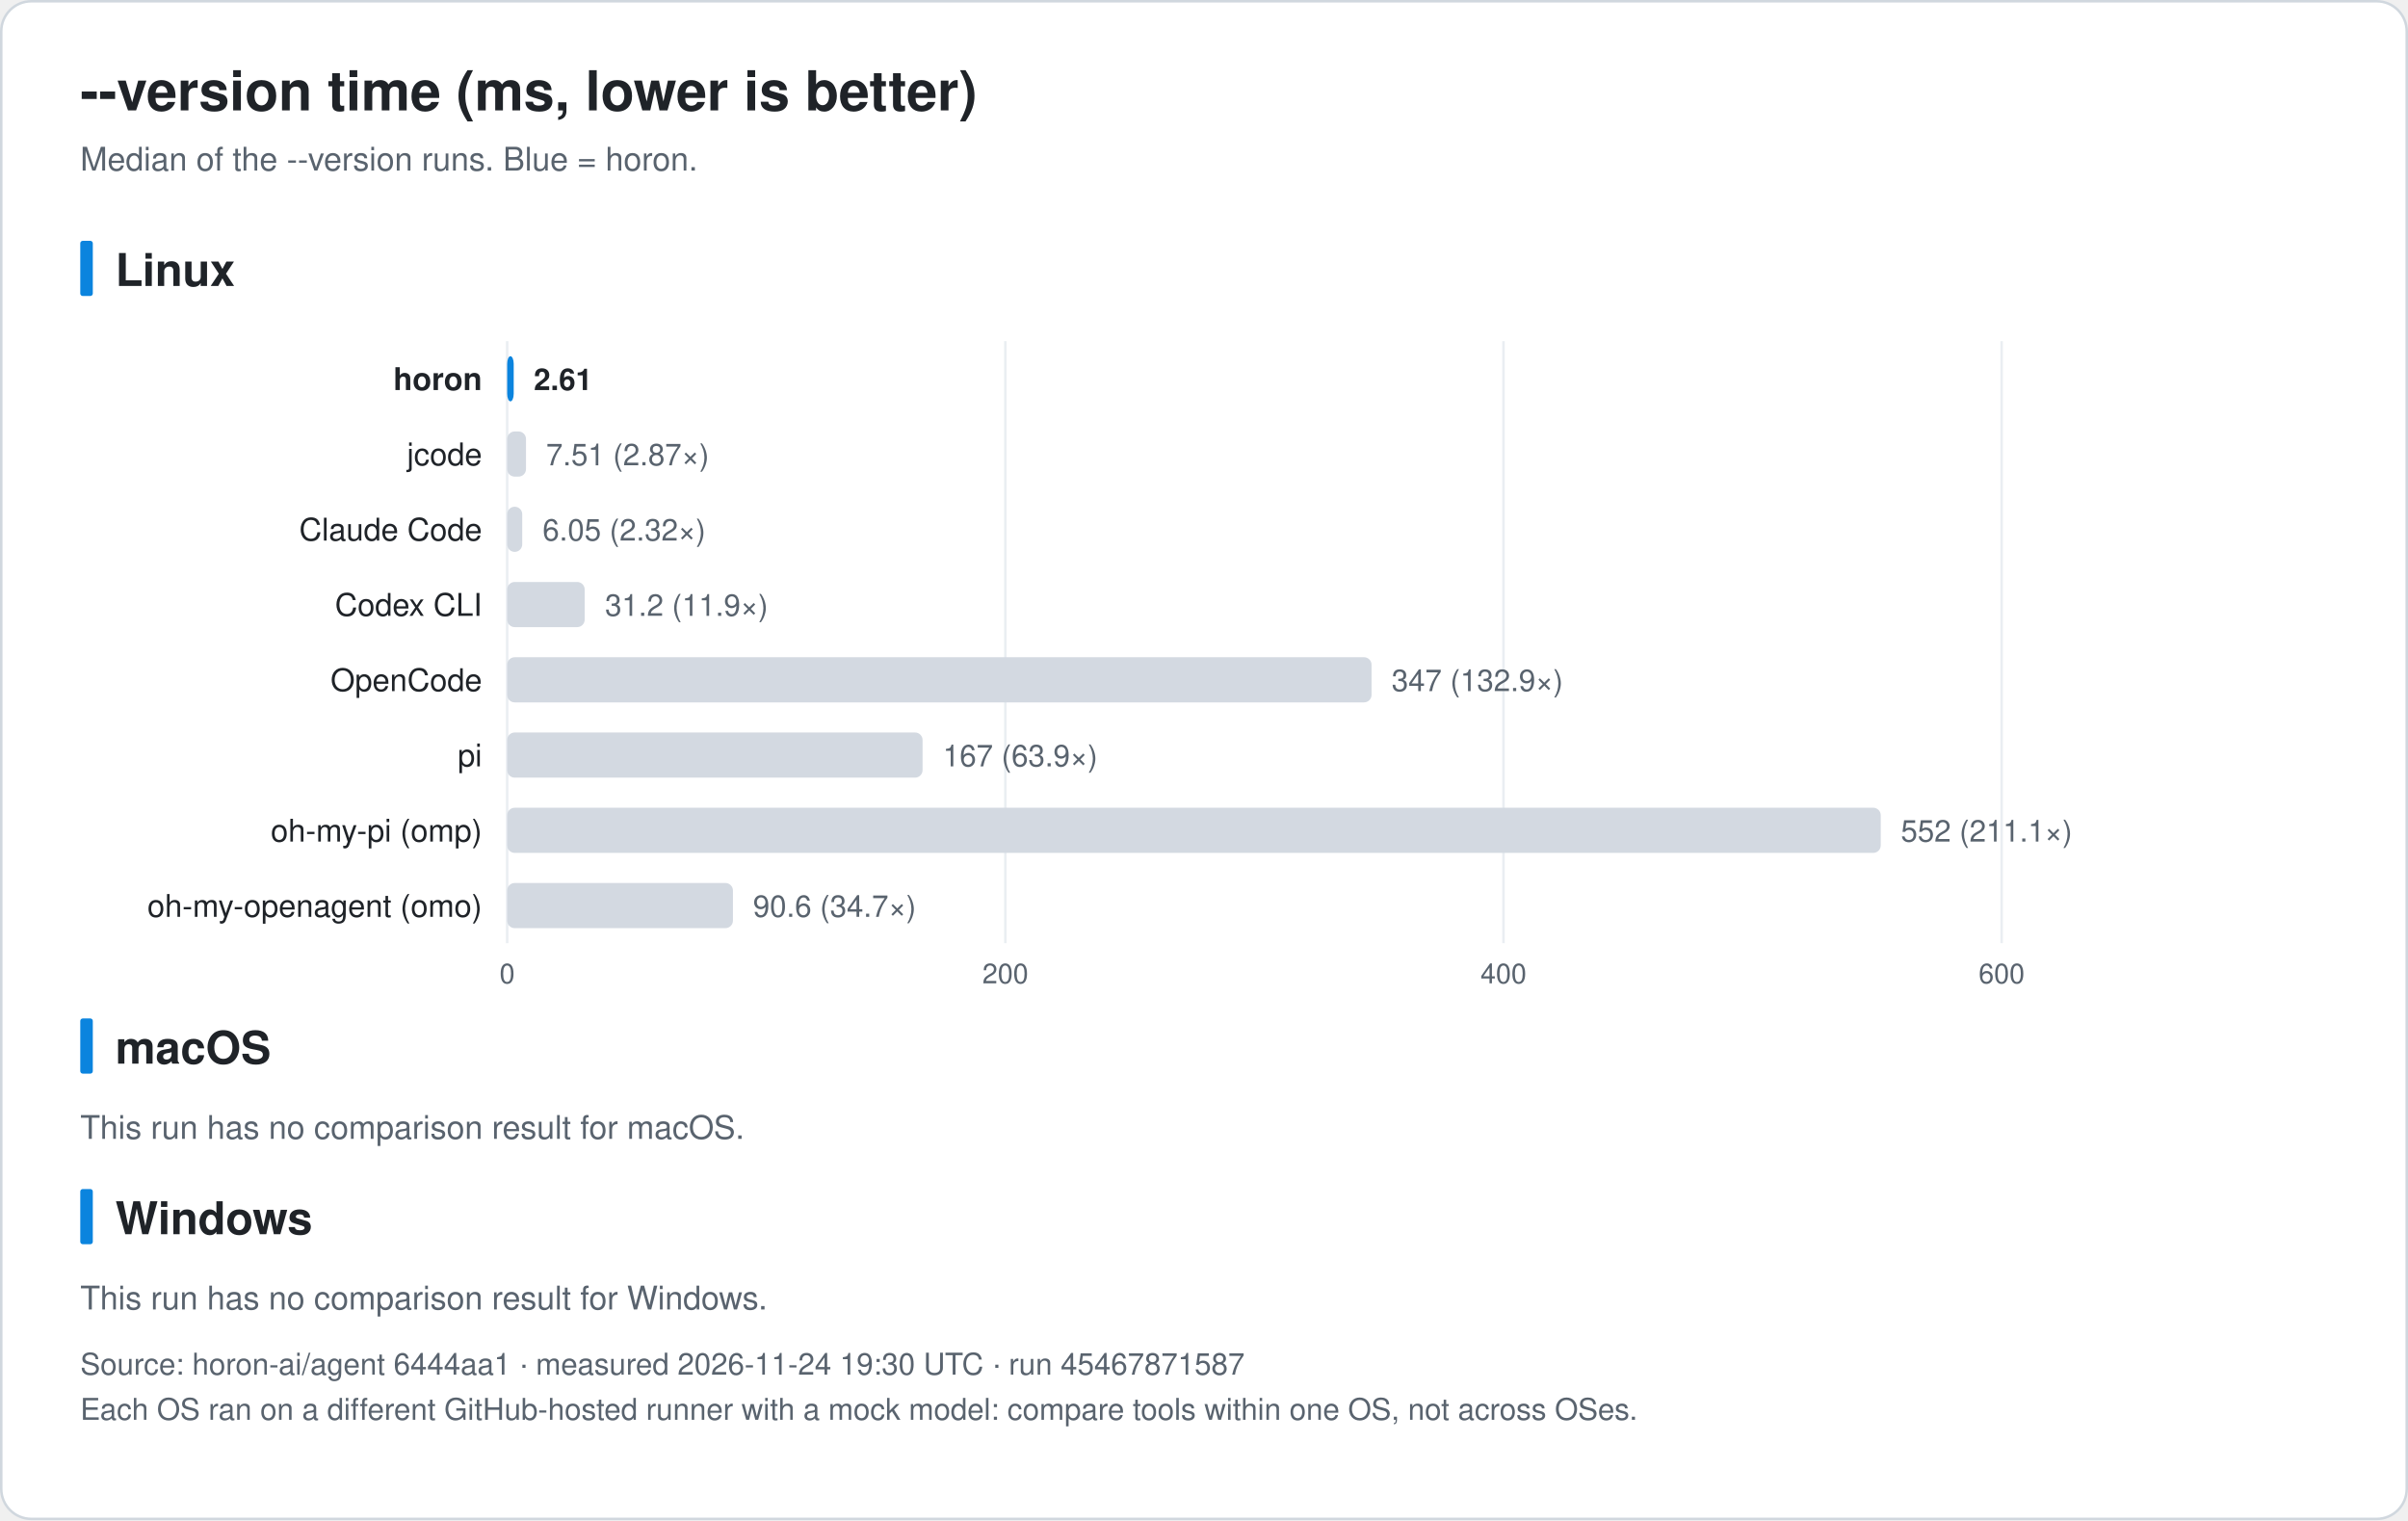
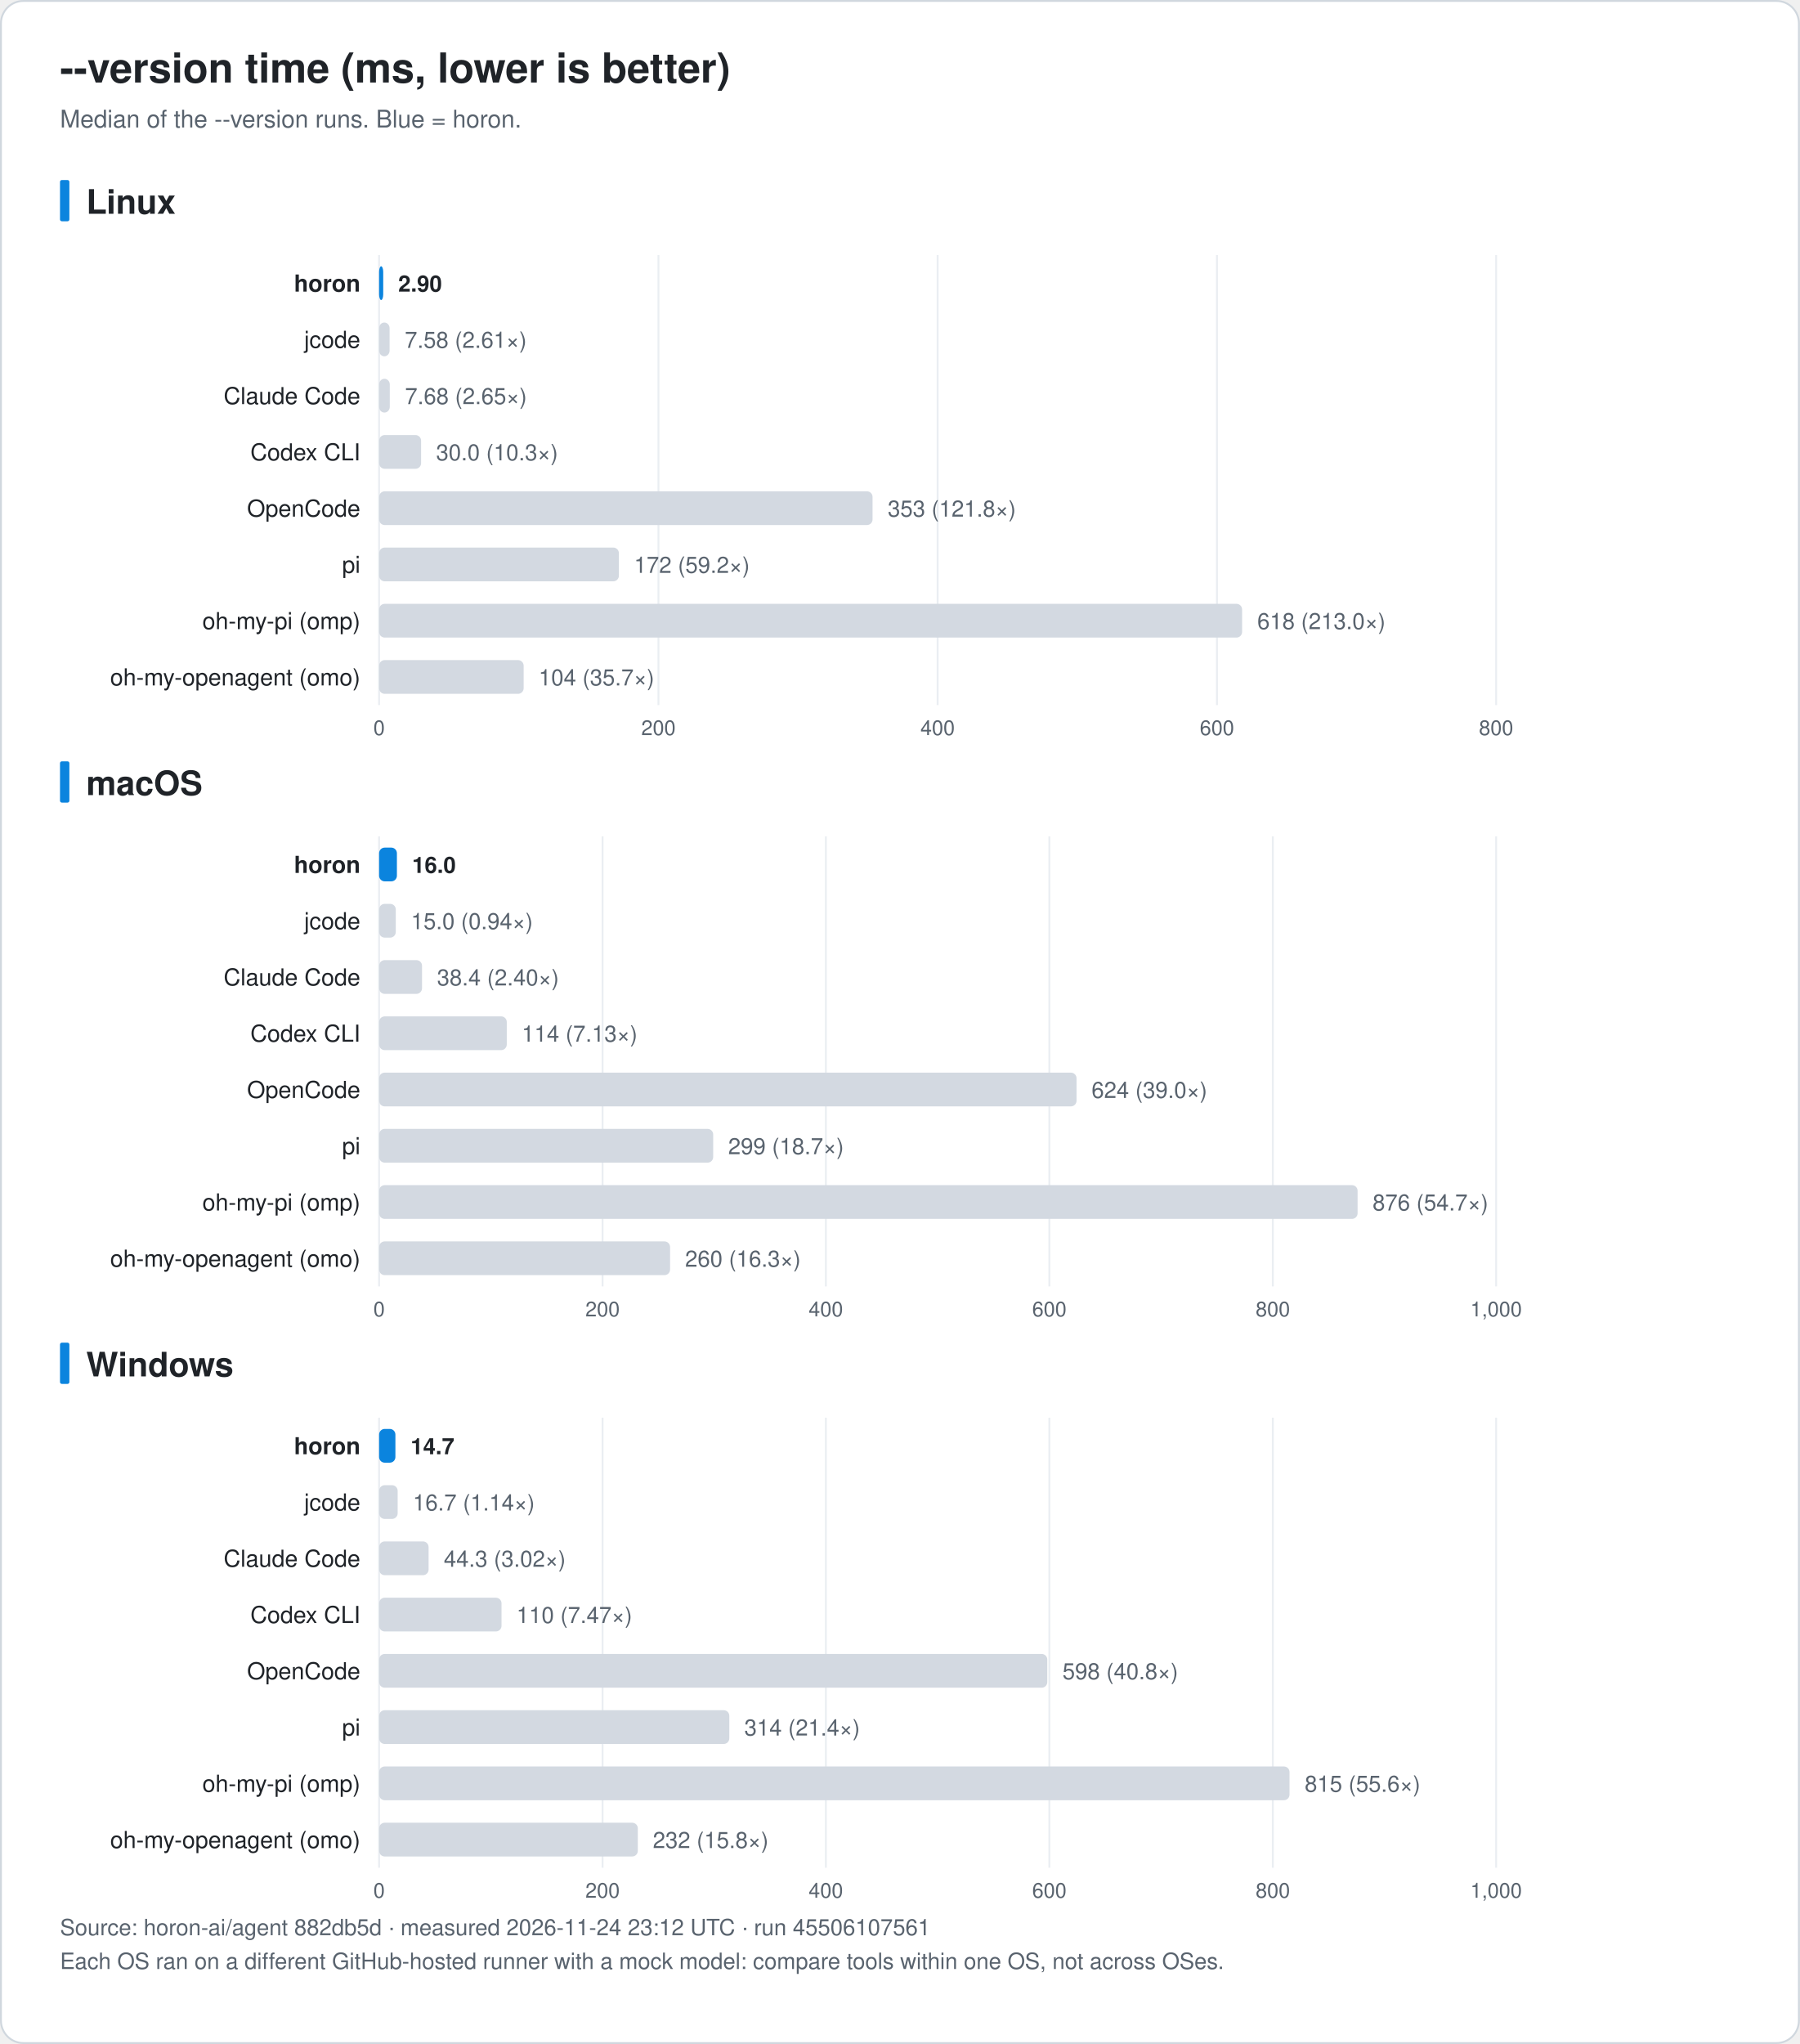
- <svg xmlns="http://www.w3.org/2000/svg" width="960" height="606" viewBox="0 0 960 606" font-family="-apple-system, BlinkMacSystemFont, 'Segoe UI', 'Noto Sans KR', 'Apple SD Gothic Neo', Helvetica, Arial, sans-serif" role="img">
-   <rect x="0.5" y="0.5" width="959" height="605" rx="12" fill="#ffffff" stroke="#d0d7de" />
+ <svg xmlns="http://www.w3.org/2000/svg" width="960" height="1090" viewBox="0 0 960 1090" font-family="-apple-system, BlinkMacSystemFont, 'Segoe UI', 'Noto Sans KR', 'Apple SD Gothic Neo', Helvetica, Arial, sans-serif" role="img">
+   <rect x="0.5" y="0.5" width="959" height="1089" rx="12" fill="#ffffff" stroke="#d0d7de" />
  <text x="32.0" y="44.0" font-size="22" fill="#1f2328" text-anchor="start" font-weight="bold">--version time (ms, lower is better)</text>
  <text x="32.0" y="68.0" font-size="13" fill="#59636e" text-anchor="start" font-weight="normal">Median of the --version runs. Blue = horon.</text>
  <rect x="32" y="96.0" width="5" height="22" rx="1" fill="#0b84de" />
  <text x="46.0" y="114.0" font-size="18" fill="#1f2328" text-anchor="start" font-weight="bold">Linux</text>
  <line x1="202.2" y1="136.0" x2="202.2" y2="376.0" stroke="#eaeef2" />
  <text x="202.2" y="392.0" font-size="11" fill="#59636e" text-anchor="middle" font-weight="normal">0</text>
-   <line x1="400.8" y1="136.0" x2="400.8" y2="376.0" stroke="#eaeef2" />
-   <text x="400.8" y="392.0" font-size="11" fill="#59636e" text-anchor="middle" font-weight="normal">200</text>
-   <line x1="599.4" y1="136.0" x2="599.4" y2="376.0" stroke="#eaeef2" />
-   <text x="599.4" y="392.0" font-size="11" fill="#59636e" text-anchor="middle" font-weight="normal">400</text>
+   <line x1="351.2" y1="136.0" x2="351.2" y2="376.0" stroke="#eaeef2" />
+   <text x="351.2" y="392.0" font-size="11" fill="#59636e" text-anchor="middle" font-weight="normal">200</text>
+   <line x1="500.1" y1="136.0" x2="500.1" y2="376.0" stroke="#eaeef2" />
+   <text x="500.1" y="392.0" font-size="11" fill="#59636e" text-anchor="middle" font-weight="normal">400</text>
+   <line x1="649.1" y1="136.0" x2="649.1" y2="376.0" stroke="#eaeef2" />
+   <text x="649.1" y="392.0" font-size="11" fill="#59636e" text-anchor="middle" font-weight="normal">600</text>
  <line x1="798.0" y1="136.0" x2="798.0" y2="376.0" stroke="#eaeef2" />
-   <text x="798.0" y="392.0" font-size="11" fill="#59636e" text-anchor="middle" font-weight="normal">600</text>
+   <text x="798.0" y="392.0" font-size="11" fill="#59636e" text-anchor="middle" font-weight="normal">800</text>
  <text x="192.2" y="155.5" font-size="12.5" fill="#1f2328" text-anchor="end" font-weight="bold">horon</text>
-   <rect x="202.2" y="142.0" width="2.6" height="18" rx="3" fill="#0b84de" />
-   <text x="212.8" y="155.5" font-size="12" fill="#1f2328" text-anchor="start" font-weight="bold">2.61</text>
+   <rect x="202.2" y="142.0" width="2.2" height="18" rx="3" fill="#0b84de" />
+   <text x="212.4" y="155.5" font-size="12" fill="#1f2328" text-anchor="start" font-weight="bold">2.90</text>
  <text x="192.2" y="185.5" font-size="12.5" fill="#1f2328" text-anchor="end" font-weight="normal">jcode</text>
-   <rect x="202.2" y="172.0" width="7.5" height="18" rx="3" fill="#d3d9e1" />
-   <text x="217.7" y="185.5" font-size="12" fill="#59636e" text-anchor="start" font-weight="normal">7.51 (2.87×)</text>
+   <rect x="202.2" y="172.0" width="5.6" height="18" rx="3" fill="#d3d9e1" />
+   <text x="215.9" y="185.5" font-size="12" fill="#59636e" text-anchor="start" font-weight="normal">7.58 (2.61×)</text>
  <text x="192.2" y="215.5" font-size="12.5" fill="#1f2328" text-anchor="end" font-weight="normal">Claude Code</text>
-   <rect x="202.2" y="202.0" width="6.0" height="18" rx="3" fill="#d3d9e1" />
-   <text x="216.3" y="215.5" font-size="12" fill="#59636e" text-anchor="start" font-weight="normal">6.05 (2.32×)</text>
+   <rect x="202.2" y="202.0" width="5.7" height="18" rx="3" fill="#d3d9e1" />
+   <text x="216.0" y="215.5" font-size="12" fill="#59636e" text-anchor="start" font-weight="normal">7.68 (2.65×)</text>
  <text x="192.2" y="245.5" font-size="12.5" fill="#1f2328" text-anchor="end" font-weight="normal">Codex CLI</text>
-   <rect x="202.2" y="232.0" width="30.9" height="18" rx="3" fill="#d3d9e1" />
-   <text x="241.2" y="245.5" font-size="12" fill="#59636e" text-anchor="start" font-weight="normal">31.2 (11.9×)</text>
+   <rect x="202.2" y="232.0" width="22.4" height="18" rx="3" fill="#d3d9e1" />
+   <text x="232.6" y="245.5" font-size="12" fill="#59636e" text-anchor="start" font-weight="normal">30.0 (10.3×)</text>
  <text x="192.2" y="275.5" font-size="12.5" fill="#1f2328" text-anchor="end" font-weight="normal">OpenCode</text>
-   <rect x="202.2" y="262.0" width="344.6" height="18" rx="3" fill="#d3d9e1" />
-   <text x="554.8" y="275.5" font-size="12" fill="#59636e" text-anchor="start" font-weight="normal">347 (132.9×)</text>
+   <rect x="202.2" y="262.0" width="263.2" height="18" rx="3" fill="#d3d9e1" />
+   <text x="473.5" y="275.5" font-size="12" fill="#59636e" text-anchor="start" font-weight="normal">353 (121.8×)</text>
  <text x="192.2" y="305.5" font-size="12.5" fill="#1f2328" text-anchor="end" font-weight="normal">pi</text>
-   <rect x="202.2" y="292.0" width="165.6" height="18" rx="3" fill="#d3d9e1" />
-   <text x="375.9" y="305.5" font-size="12" fill="#59636e" text-anchor="start" font-weight="normal">167 (63.9×)</text>
+   <rect x="202.2" y="292.0" width="127.9" height="18" rx="3" fill="#d3d9e1" />
+   <text x="338.2" y="305.5" font-size="12" fill="#59636e" text-anchor="start" font-weight="normal">172 (59.2×)</text>
  <text x="192.2" y="335.5" font-size="12.5" fill="#1f2328" text-anchor="end" font-weight="normal">oh-my-pi (omp)</text>
-   <rect x="202.2" y="322.0" width="547.6" height="18" rx="3" fill="#d3d9e1" />
-   <text x="757.8" y="335.5" font-size="12" fill="#59636e" text-anchor="start" font-weight="normal">552 (211.1×)</text>
+   <rect x="202.2" y="322.0" width="460.3" height="18" rx="3" fill="#d3d9e1" />
+   <text x="670.6" y="335.5" font-size="12" fill="#59636e" text-anchor="start" font-weight="normal">618 (213.0×)</text>
  <text x="192.2" y="365.5" font-size="12.5" fill="#1f2328" text-anchor="end" font-weight="normal">oh-my-openagent (omo)</text>
-   <rect x="202.2" y="352.0" width="90.0" height="18" rx="3" fill="#d3d9e1" />
-   <text x="300.2" y="365.5" font-size="12" fill="#59636e" text-anchor="start" font-weight="normal">90.6 (34.7×)</text>
+   <rect x="202.2" y="352.0" width="77.1" height="18" rx="3" fill="#d3d9e1" />
+   <text x="287.3" y="365.5" font-size="12" fill="#59636e" text-anchor="start" font-weight="normal">104 (35.7×)</text>
  <rect x="32" y="406.0" width="5" height="22" rx="1" fill="#0b84de" />
  <text x="46.0" y="424.0" font-size="18" fill="#1f2328" text-anchor="start" font-weight="bold">macOS</text>
-   <text x="32.0" y="454.0" font-size="13" fill="#59636e" text-anchor="start" font-weight="normal">This run has no comparison result for macOS.</text>
-   <rect x="32" y="474.0" width="5" height="22" rx="1" fill="#0b84de" />
-   <text x="46.0" y="492.0" font-size="18" fill="#1f2328" text-anchor="start" font-weight="bold">Windows</text>
-   <text x="32.0" y="522.0" font-size="13" fill="#59636e" text-anchor="start" font-weight="normal">This run has no comparison result for Windows.</text>
-   <text x="32.0" y="548.0" font-size="12" fill="#59636e" text-anchor="start" font-weight="normal">Source: horon-ai/agent 6444aa1 · measured 2026-11-24 19:30 UTC · run 45467871587</text>
-   <text x="32.0" y="566.0" font-size="12" fill="#59636e" text-anchor="start" font-weight="normal">Each OS ran on a different GitHub-hosted runner with a mock model: compare tools within one OS, not across OSes.</text>
+   <line x1="202.2" y1="446.0" x2="202.2" y2="686.0" stroke="#eaeef2" />
+   <text x="202.2" y="702.0" font-size="11" fill="#59636e" text-anchor="middle" font-weight="normal">0</text>
+   <line x1="321.4" y1="446.0" x2="321.4" y2="686.0" stroke="#eaeef2" />
+   <text x="321.4" y="702.0" font-size="11" fill="#59636e" text-anchor="middle" font-weight="normal">200</text>
+   <line x1="440.5" y1="446.0" x2="440.5" y2="686.0" stroke="#eaeef2" />
+   <text x="440.5" y="702.0" font-size="11" fill="#59636e" text-anchor="middle" font-weight="normal">400</text>
+   <line x1="559.7" y1="446.0" x2="559.7" y2="686.0" stroke="#eaeef2" />
+   <text x="559.7" y="702.0" font-size="11" fill="#59636e" text-anchor="middle" font-weight="normal">600</text>
+   <line x1="678.9" y1="446.0" x2="678.9" y2="686.0" stroke="#eaeef2" />
+   <text x="678.9" y="702.0" font-size="11" fill="#59636e" text-anchor="middle" font-weight="normal">800</text>
+   <line x1="798.0" y1="446.0" x2="798.0" y2="686.0" stroke="#eaeef2" />
+   <text x="798.0" y="702.0" font-size="11" fill="#59636e" text-anchor="middle" font-weight="normal">1,000</text>
+   <text x="192.2" y="465.5" font-size="12.5" fill="#1f2328" text-anchor="end" font-weight="bold">horon</text>
+   <rect x="202.2" y="452.0" width="9.5" height="18" rx="3" fill="#0b84de" />
+   <text x="219.8" y="465.5" font-size="12" fill="#1f2328" text-anchor="start" font-weight="bold">16.0</text>
+   <text x="192.2" y="495.5" font-size="12.5" fill="#1f2328" text-anchor="end" font-weight="normal">jcode</text>
+   <rect x="202.2" y="482.0" width="8.9" height="18" rx="3" fill="#d3d9e1" />
+   <text x="219.2" y="495.5" font-size="12" fill="#59636e" text-anchor="start" font-weight="normal">15.0 (0.94×)</text>
+   <text x="192.2" y="525.5" font-size="12.5" fill="#1f2328" text-anchor="end" font-weight="normal">Claude Code</text>
+   <rect x="202.2" y="512.0" width="22.9" height="18" rx="3" fill="#d3d9e1" />
+   <text x="233.1" y="525.5" font-size="12" fill="#59636e" text-anchor="start" font-weight="normal">38.4 (2.40×)</text>
+   <text x="192.2" y="555.5" font-size="12.5" fill="#1f2328" text-anchor="end" font-weight="normal">Codex CLI</text>
+   <rect x="202.2" y="542.0" width="68.1" height="18" rx="3" fill="#d3d9e1" />
+   <text x="278.3" y="555.5" font-size="12" fill="#59636e" text-anchor="start" font-weight="normal">114 (7.13×)</text>
+   <text x="192.2" y="585.5" font-size="12.5" fill="#1f2328" text-anchor="end" font-weight="normal">OpenCode</text>
+   <rect x="202.2" y="572.0" width="372.0" height="18" rx="3" fill="#d3d9e1" />
+   <text x="582.2" y="585.5" font-size="12" fill="#59636e" text-anchor="start" font-weight="normal">624 (39.0×)</text>
+   <text x="192.2" y="615.5" font-size="12.5" fill="#1f2328" text-anchor="end" font-weight="normal">pi</text>
+   <rect x="202.2" y="602.0" width="178.2" height="18" rx="3" fill="#d3d9e1" />
+   <text x="388.4" y="615.5" font-size="12" fill="#59636e" text-anchor="start" font-weight="normal">299 (18.7×)</text>
+   <text x="192.2" y="645.5" font-size="12.5" fill="#1f2328" text-anchor="end" font-weight="normal">oh-my-pi (omp)</text>
+   <rect x="202.2" y="632.0" width="521.9" height="18" rx="3" fill="#d3d9e1" />
+   <text x="732.1" y="645.5" font-size="12" fill="#59636e" text-anchor="start" font-weight="normal">876 (54.7×)</text>
+   <text x="192.2" y="675.5" font-size="12.5" fill="#1f2328" text-anchor="end" font-weight="normal">oh-my-openagent (omo)</text>
+   <rect x="202.2" y="662.0" width="155.2" height="18" rx="3" fill="#d3d9e1" />
+   <text x="365.4" y="675.5" font-size="12" fill="#59636e" text-anchor="start" font-weight="normal">260 (16.3×)</text>
+   <rect x="32" y="716.0" width="5" height="22" rx="1" fill="#0b84de" />
+   <text x="46.0" y="734.0" font-size="18" fill="#1f2328" text-anchor="start" font-weight="bold">Windows</text>
+   <line x1="202.2" y1="756.0" x2="202.2" y2="996.0" stroke="#eaeef2" />
+   <text x="202.2" y="1012.0" font-size="11" fill="#59636e" text-anchor="middle" font-weight="normal">0</text>
+   <line x1="321.4" y1="756.0" x2="321.4" y2="996.0" stroke="#eaeef2" />
+   <text x="321.4" y="1012.0" font-size="11" fill="#59636e" text-anchor="middle" font-weight="normal">200</text>
+   <line x1="440.5" y1="756.0" x2="440.5" y2="996.0" stroke="#eaeef2" />
+   <text x="440.5" y="1012.0" font-size="11" fill="#59636e" text-anchor="middle" font-weight="normal">400</text>
+   <line x1="559.7" y1="756.0" x2="559.7" y2="996.0" stroke="#eaeef2" />
+   <text x="559.7" y="1012.0" font-size="11" fill="#59636e" text-anchor="middle" font-weight="normal">600</text>
+   <line x1="678.9" y1="756.0" x2="678.9" y2="996.0" stroke="#eaeef2" />
+   <text x="678.9" y="1012.0" font-size="11" fill="#59636e" text-anchor="middle" font-weight="normal">800</text>
+   <line x1="798.0" y1="756.0" x2="798.0" y2="996.0" stroke="#eaeef2" />
+   <text x="798.0" y="1012.0" font-size="11" fill="#59636e" text-anchor="middle" font-weight="normal">1,000</text>
+   <text x="192.2" y="775.5" font-size="12.5" fill="#1f2328" text-anchor="end" font-weight="bold">horon</text>
+   <rect x="202.2" y="762.0" width="8.7" height="18" rx="3" fill="#0b84de" />
+   <text x="219.0" y="775.5" font-size="12" fill="#1f2328" text-anchor="start" font-weight="bold">14.7</text>
+   <text x="192.2" y="805.5" font-size="12.5" fill="#1f2328" text-anchor="end" font-weight="normal">jcode</text>
+   <rect x="202.2" y="792.0" width="9.9" height="18" rx="3" fill="#d3d9e1" />
+   <text x="220.2" y="805.5" font-size="12" fill="#59636e" text-anchor="start" font-weight="normal">16.7 (1.14×)</text>
+   <text x="192.2" y="835.5" font-size="12.5" fill="#1f2328" text-anchor="end" font-weight="normal">Claude Code</text>
+   <rect x="202.2" y="822.0" width="26.4" height="18" rx="3" fill="#d3d9e1" />
+   <text x="236.7" y="835.5" font-size="12" fill="#59636e" text-anchor="start" font-weight="normal">44.3 (3.02×)</text>
+   <text x="192.2" y="865.5" font-size="12.5" fill="#1f2328" text-anchor="end" font-weight="normal">Codex CLI</text>
+   <rect x="202.2" y="852.0" width="65.3" height="18" rx="3" fill="#d3d9e1" />
+   <text x="275.5" y="865.5" font-size="12" fill="#59636e" text-anchor="start" font-weight="normal">110 (7.47×)</text>
+   <text x="192.2" y="895.5" font-size="12.5" fill="#1f2328" text-anchor="end" font-weight="normal">OpenCode</text>
+   <rect x="202.2" y="882.0" width="356.4" height="18" rx="3" fill="#d3d9e1" />
+   <text x="566.7" y="895.5" font-size="12" fill="#59636e" text-anchor="start" font-weight="normal">598 (40.8×)</text>
+   <text x="192.2" y="925.5" font-size="12.5" fill="#1f2328" text-anchor="end" font-weight="normal">pi</text>
+   <rect x="202.2" y="912.0" width="186.8" height="18" rx="3" fill="#d3d9e1" />
+   <text x="397.0" y="925.5" font-size="12" fill="#59636e" text-anchor="start" font-weight="normal">314 (21.4×)</text>
+   <text x="192.2" y="955.5" font-size="12.5" fill="#1f2328" text-anchor="end" font-weight="normal">oh-my-pi (omp)</text>
+   <rect x="202.2" y="942.0" width="485.6" height="18" rx="3" fill="#d3d9e1" />
+   <text x="695.9" y="955.5" font-size="12" fill="#59636e" text-anchor="start" font-weight="normal">815 (55.6×)</text>
+   <text x="192.2" y="985.5" font-size="12.5" fill="#1f2328" text-anchor="end" font-weight="normal">oh-my-openagent (omo)</text>
+   <rect x="202.2" y="972.0" width="138.0" height="18" rx="3" fill="#d3d9e1" />
+   <text x="348.2" y="985.5" font-size="12" fill="#59636e" text-anchor="start" font-weight="normal">232 (15.8×)</text>
+   <text x="32.0" y="1032.0" font-size="12" fill="#59636e" text-anchor="start" font-weight="normal">Source: horon-ai/agent 882db5d · measured 2026-11-24 23:12 UTC · run 45506107561</text>
+   <text x="32.0" y="1050.0" font-size="12" fill="#59636e" text-anchor="start" font-weight="normal">Each OS ran on a different GitHub-hosted runner with a mock model: compare tools within one OS, not across OSes.</text>
</svg>
